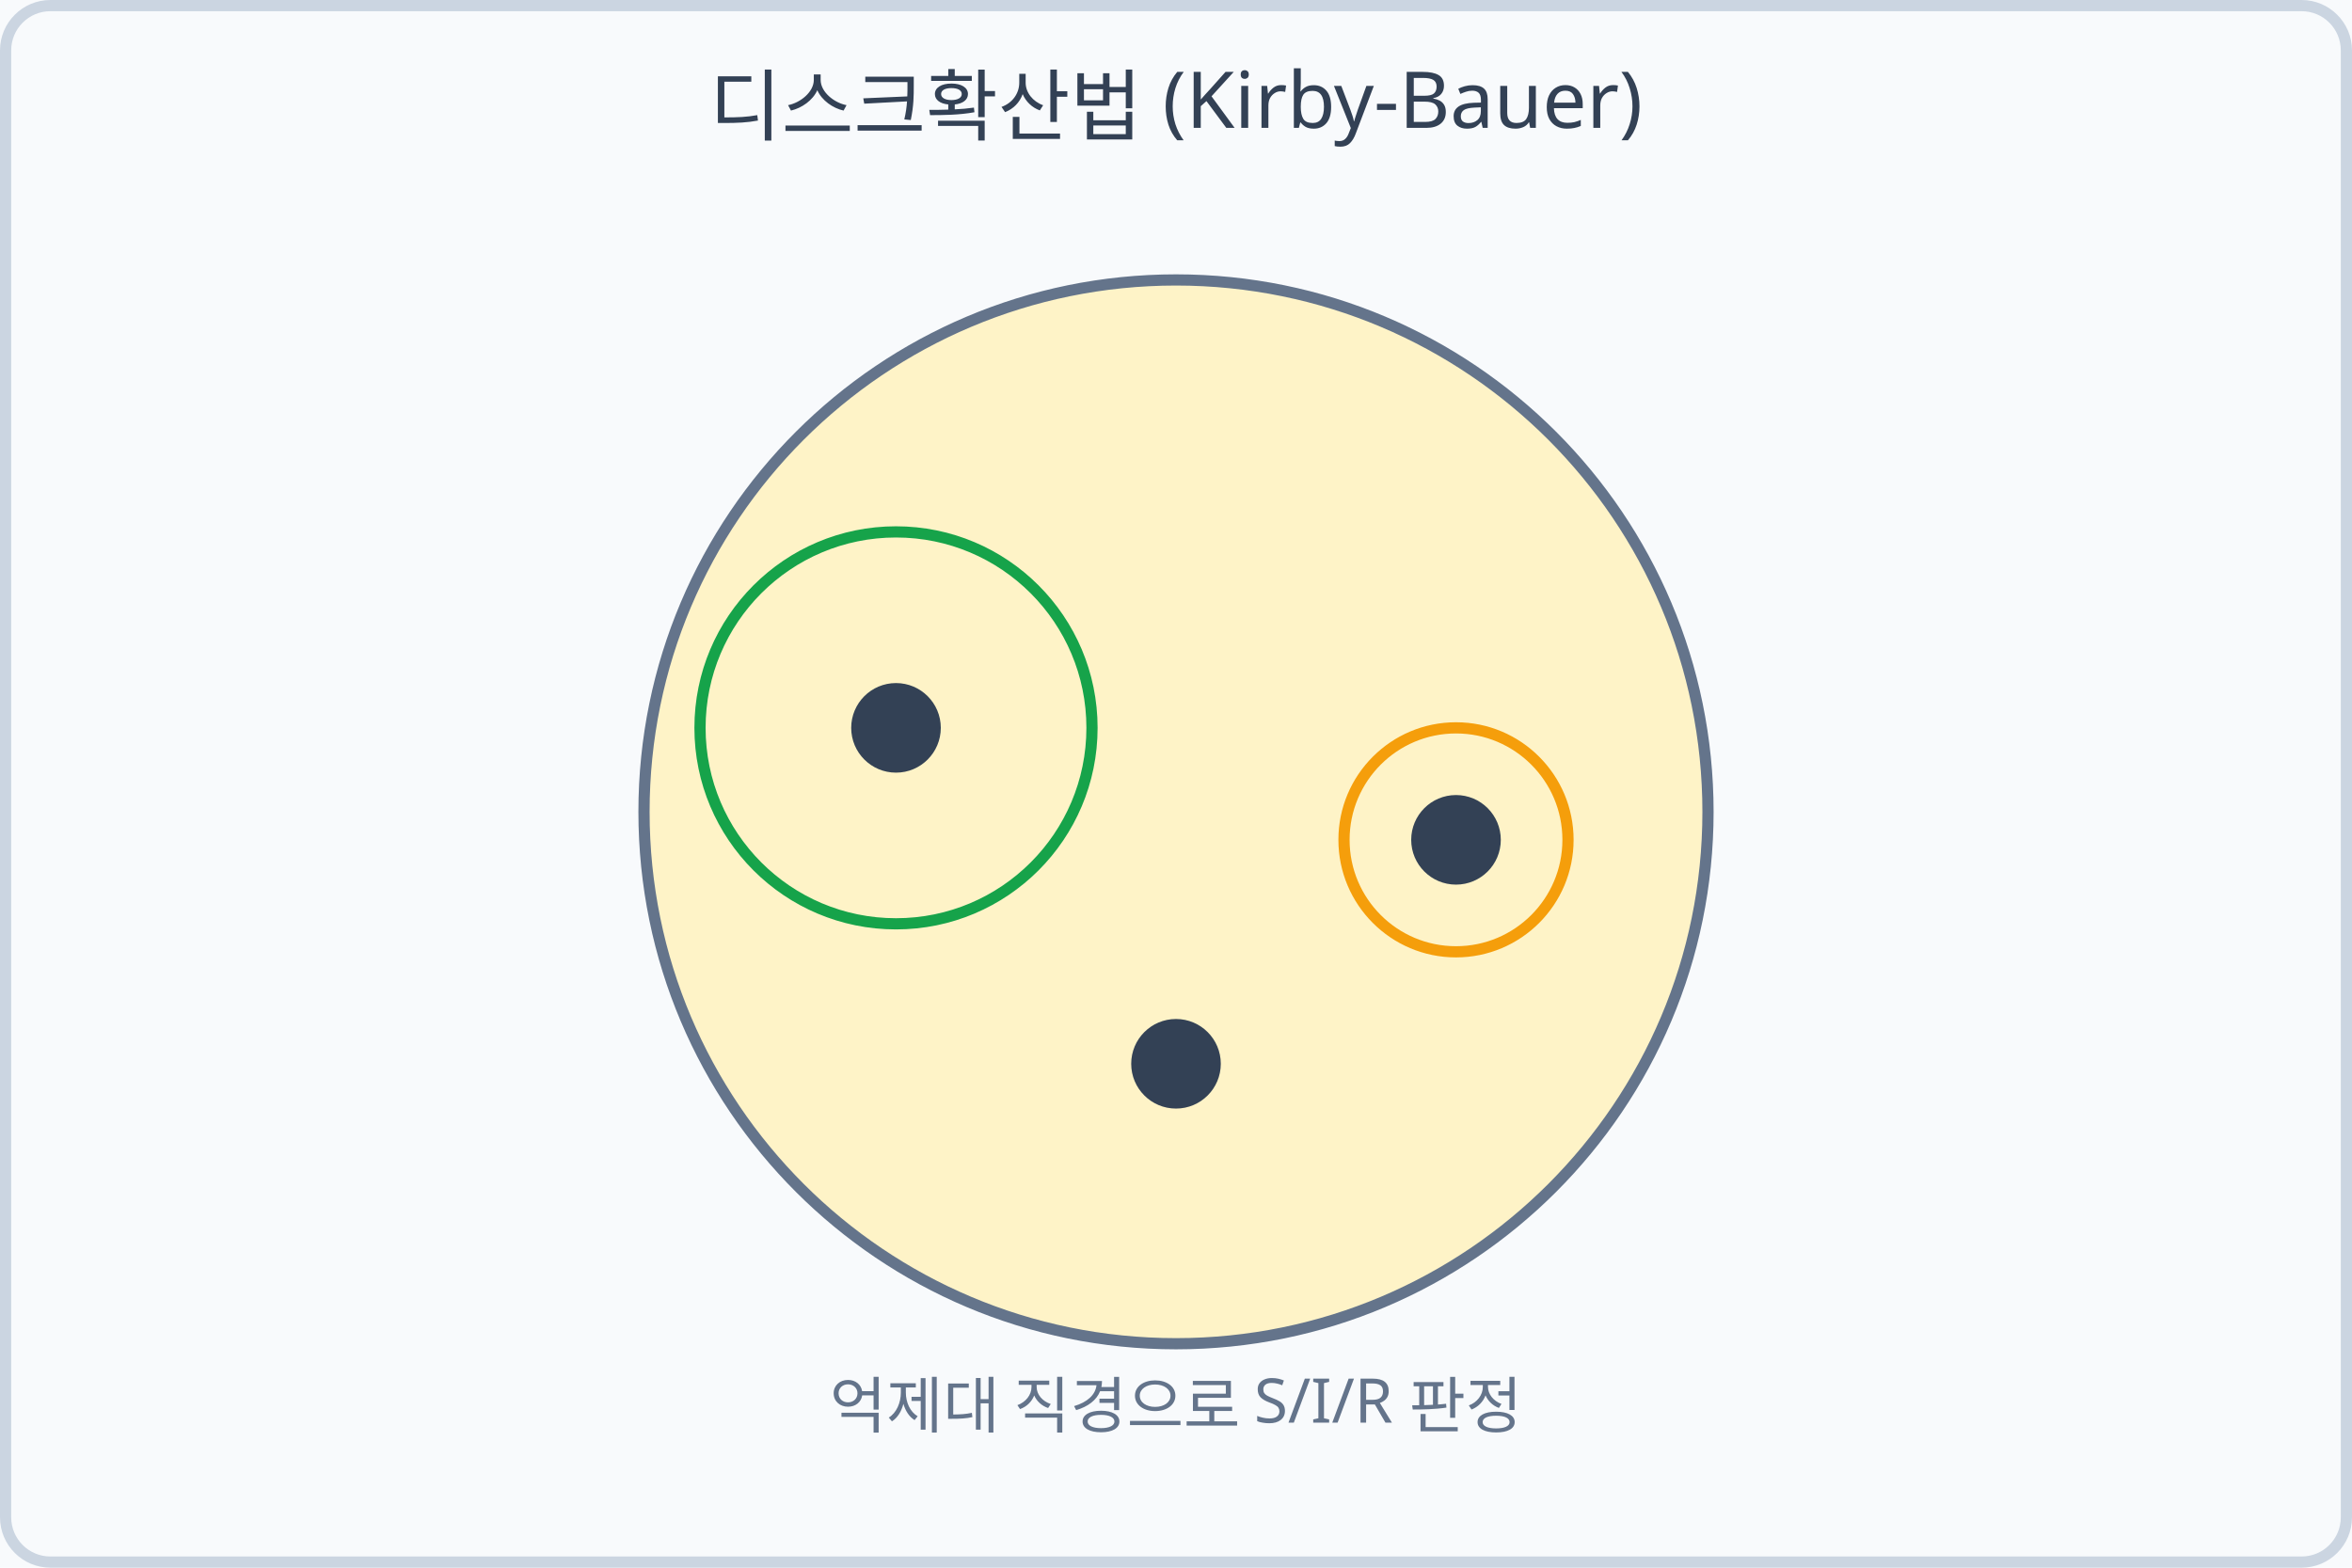
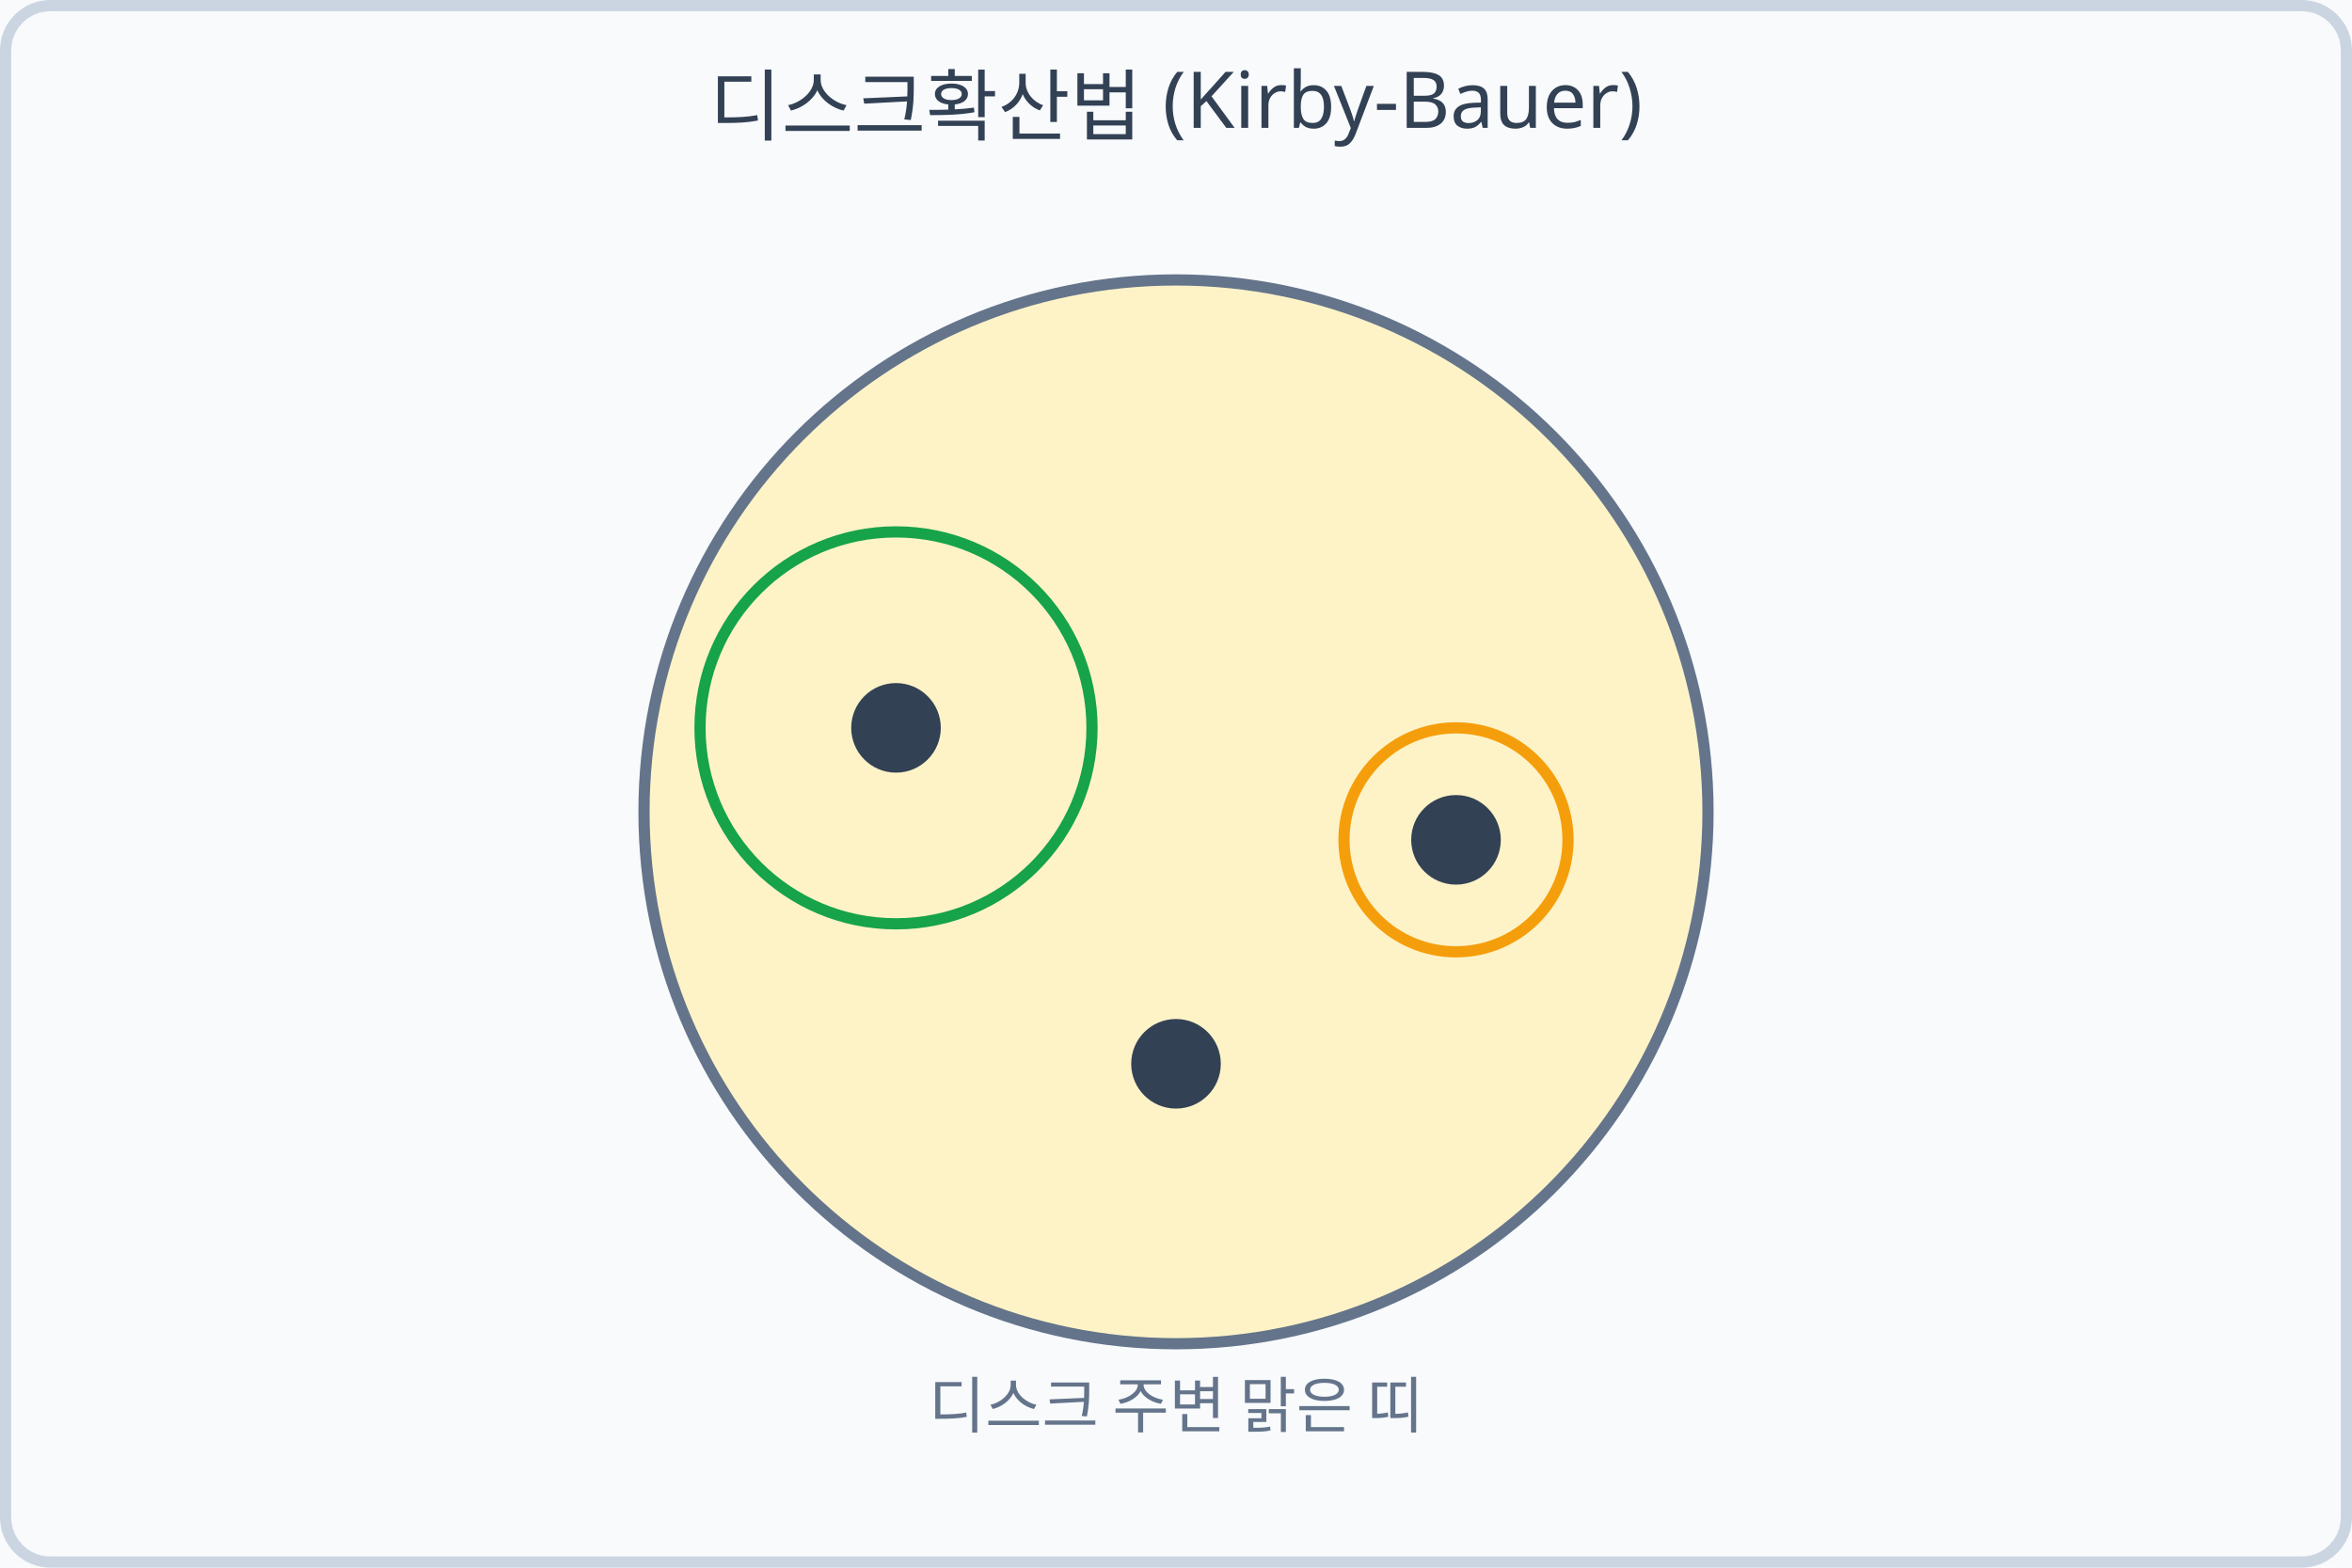
<svg xmlns="http://www.w3.org/2000/svg" width="420" height="280" viewBox="0 0 420 280" role="img">
  <rect width="100%" height="100%" fill="#f8fafc" />
  <rect x="1" y="1" width="418" height="278" fill="none" stroke="#cbd5e1" stroke-width="2" rx="8" />
  <text x="210" y="24" text-anchor="middle" font-size="14" font-family="sans-serif" fill="#334155">디스크확산법 (Kirby-Bauer)</text>
  <circle cx="210" cy="145" r="95" fill="#fef3c7" stroke="#64748b" stroke-width="2" />
  <circle cx="160" cy="130" r="8" fill="#334155" />
  <circle cx="160" cy="130" r="35" fill="none" stroke="#16a34a" stroke-width="2" />
  <circle cx="260" cy="150" r="8" fill="#334155" />
  <circle cx="260" cy="150" r="20" fill="none" stroke="#f59e0b" stroke-width="2" />
  <circle cx="210" cy="190" r="8" fill="#334155" />
-   <text x="210" y="255" text-anchor="middle" font-size="11" font-family="sans-serif" fill="#64748b">억제대 직경으로 S/I/R 판정</text>
+   <text x="210" y="255" text-anchor="middle" font-size="11" font-family="sans-serif" fill="#64748b">디스크 주변 맑은 띠</text>
</svg>
